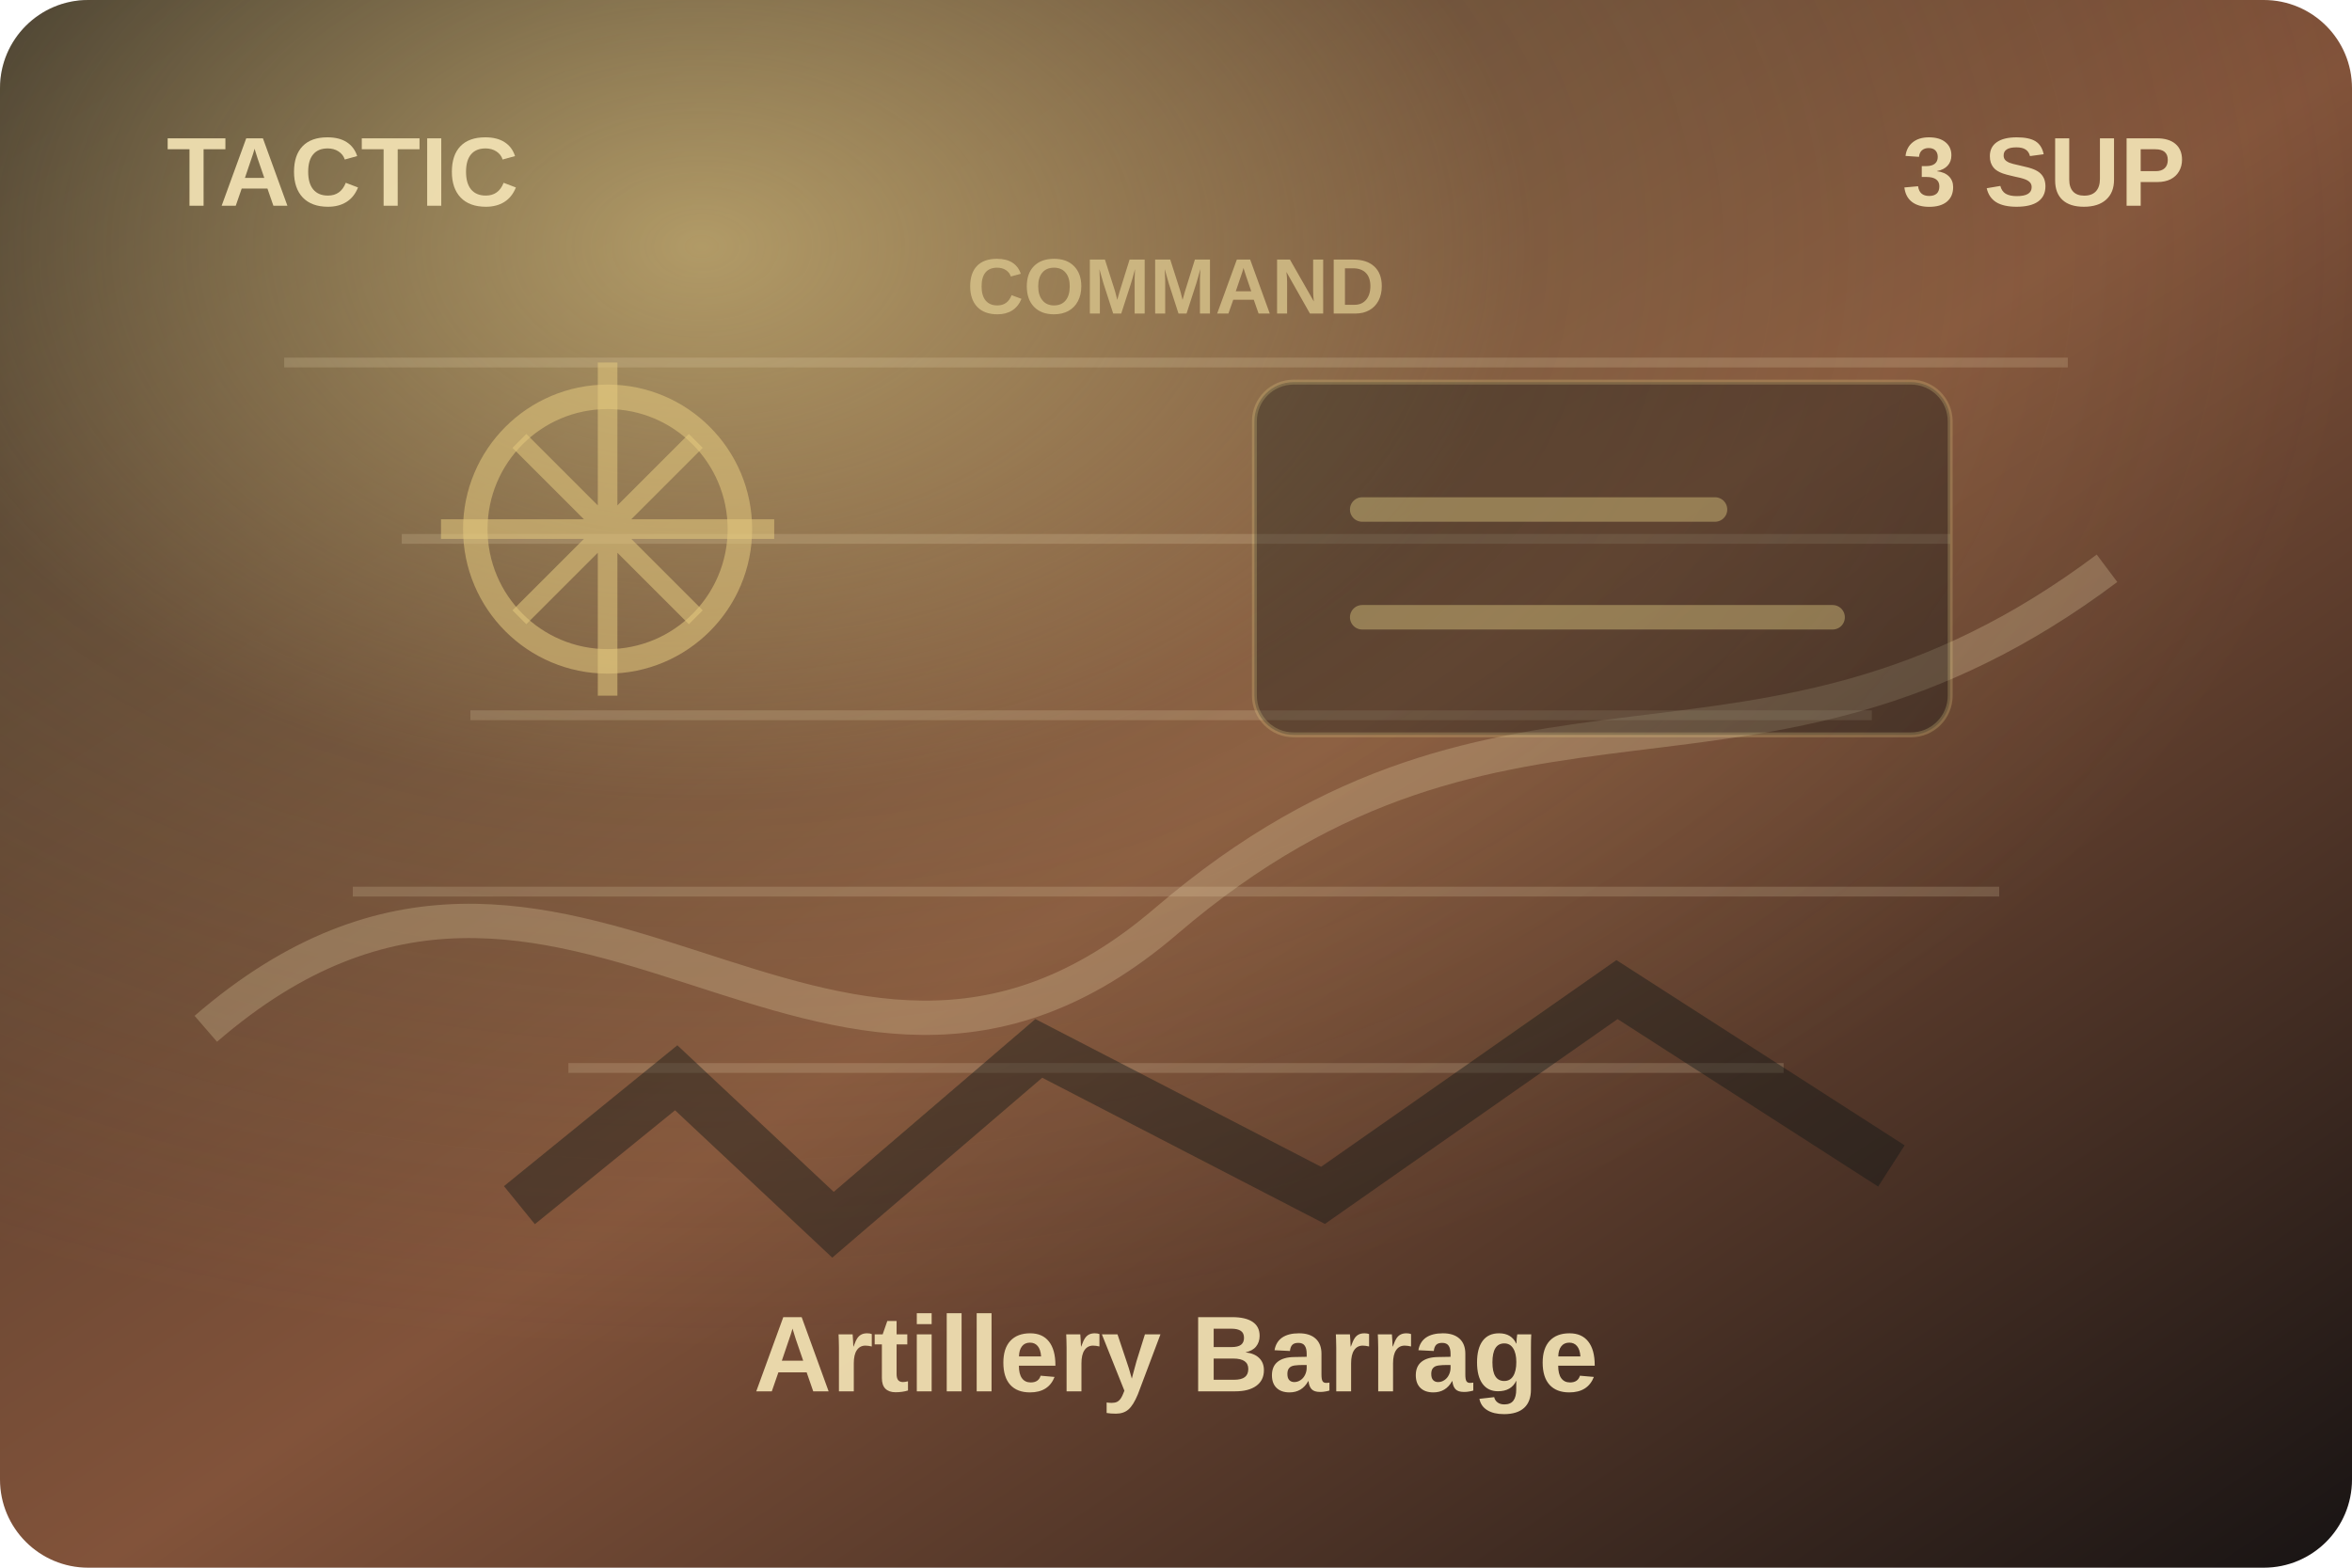
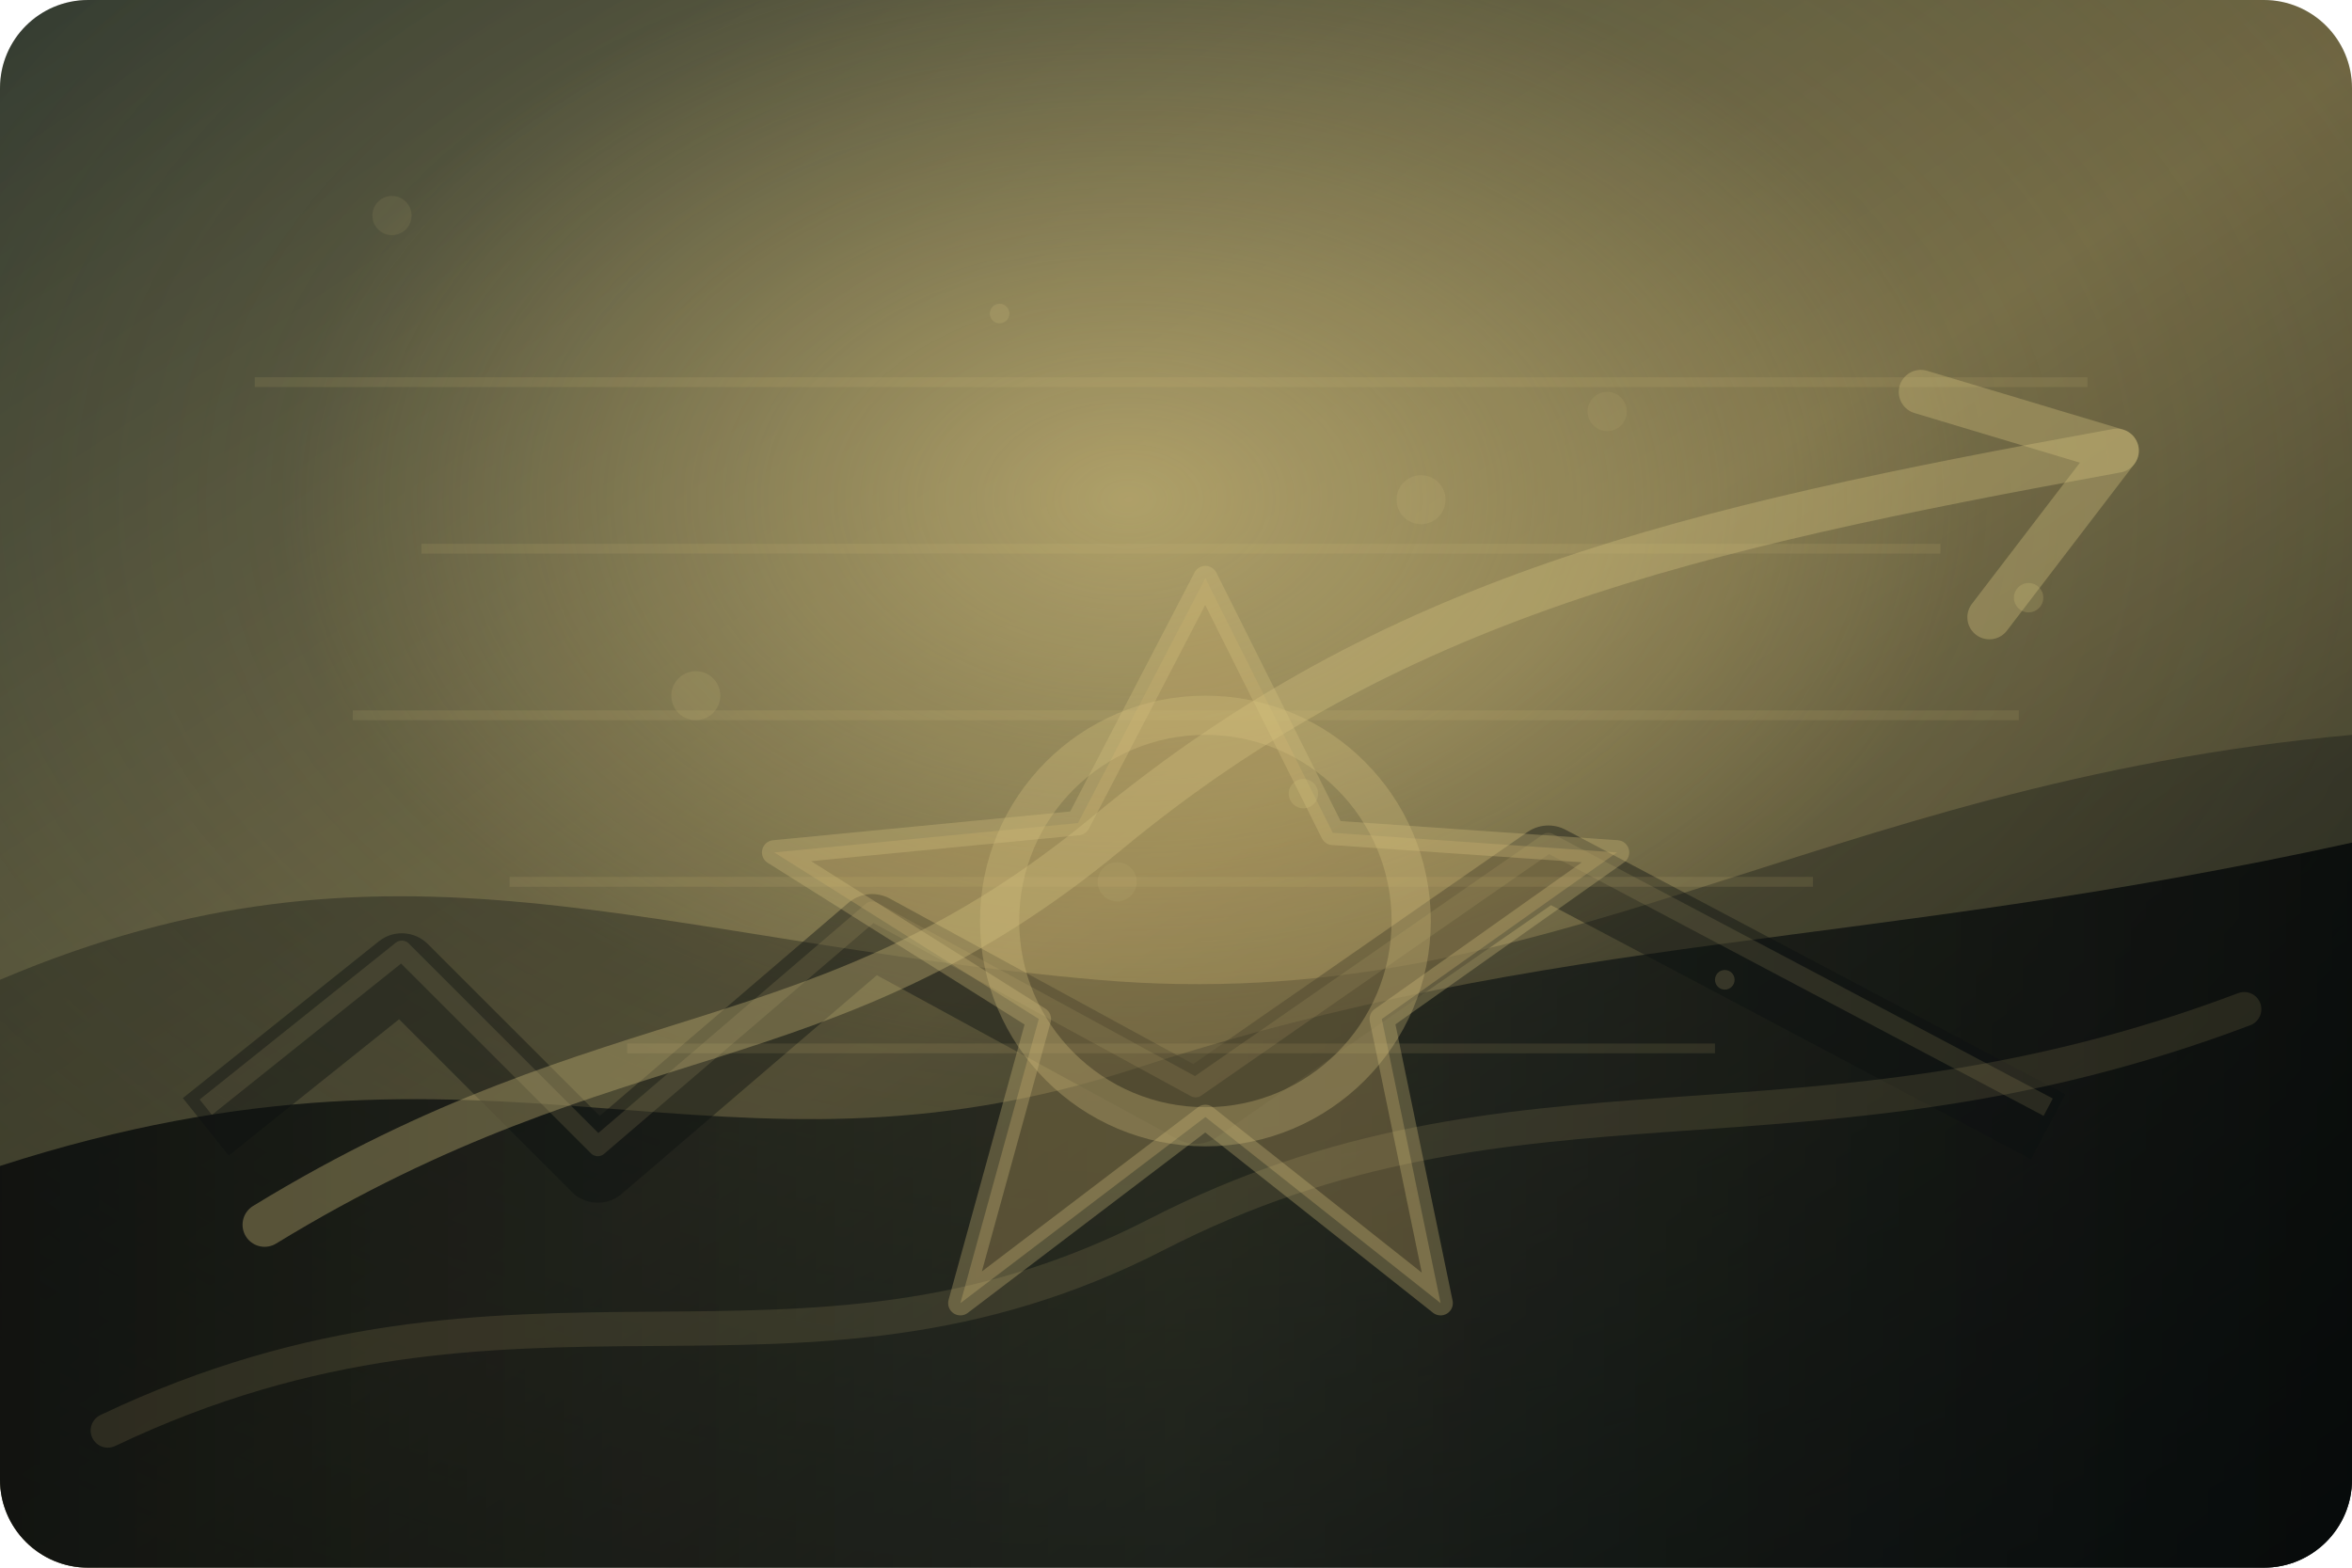
- <svg xmlns="http://www.w3.org/2000/svg" width="480" height="320" viewBox="0 0 480 320" role="img" aria-label="Artillery Barrage placeholder art">
+ <svg xmlns="http://www.w3.org/2000/svg" width="480" height="320" viewBox="0 0 480 320" role="img" aria-label="Artillery Barrage card art">
  <defs>
    <linearGradient id="bg" x1="0" x2="1" y1="0" y2="1">
-       <stop offset="0" stop-color="#302a23" />
-       <stop offset="0.52" stop-color="#82533a" />
-       <stop offset="1" stop-color="#171313" />
+       <stop offset="0" stop-color="#28332d" />
+       <stop offset="0.52" stop-color="#6f6743" />
+       <stop offset="1" stop-color="#111817" />
    </linearGradient>
-     <radialGradient id="lamp" cx="30%" cy="16%" r="70%">
-       <stop offset="0" stop-color="#ead48a" stop-opacity="0.62" />
-       <stop offset="0.5" stop-color="#ead48a" stop-opacity="0.13" />
+     <radialGradient id="lamp" cx="48%" cy="32%" r="78%">
+       <stop offset="0" stop-color="#ead48a" stop-opacity="0.68" />
+       <stop offset="0.46" stop-color="#ead48a" stop-opacity="0.16" />
      <stop offset="1" stop-color="#ead48a" stop-opacity="0" />
    </radialGradient>
+     <linearGradient id="ground" x1="0" x2="1" y1="0" y2="0">
+       <stop offset="0" stop-color="#070a0a" stop-opacity="0.82" />
+       <stop offset="0.5" stop-color="#111817" stop-opacity="0.58" />
+       <stop offset="1" stop-color="#070a0a" stop-opacity="0.88" />
+     </linearGradient>
+     <filter id="grain">
+       <feTurbulence baseFrequency="0.72" numOctaves="2" seed="18" type="fractalNoise" />
+       <feColorMatrix type="saturate" values="0" />
+       <feComponentTransfer>
+         <feFuncA type="table" tableValues="0 0.18" />
+       </feComponentTransfer>
+       <feBlend mode="overlay" in2="SourceGraphic" />
+     </filter>
+     <clipPath id="round">
+       <rect width="480" height="320" rx="18" />
+     </clipPath>
  </defs>
-   <rect width="480" height="320" rx="18" fill="url(#bg)" />
-   <rect width="480" height="320" rx="18" fill="url(#lamp)" />
-   <path d="M42 210 C116 146 168 248 238 188 S358 170 430 116" fill="none" stroke="#f0ddb0" stroke-width="7" stroke-opacity="0.26" />
-   <path d="M58 74 H422 M82 110 H398 M96 146 H382 M72 182 H408 M116 218 H364" stroke="#f8e8bd" stroke-width="2" stroke-opacity="0.18" />
-   <path d="M106 246 L138 220 L170 250 L212 214 L270 244 L330 202 L386 238" fill="none" stroke="#101617" stroke-width="10" stroke-opacity="0.42" />
-   <circle cx="124" cy="108" r="27" fill="none" stroke="#e3c87e" stroke-width="5" stroke-opacity="0.55" />
-   <path d="M124 74 V142 M90 108 H158 M106 90 L142 126 M142 90 L106 126" stroke="#e3c87e" stroke-width="4" stroke-opacity="0.55" />
-   <rect x="256" y="78" width="142" height="72" rx="8" fill="#0b1112" fill-opacity="0.34" stroke="#ead48a" stroke-opacity="0.24" />
-   <path d="M278 126 H374 M278 104 H350" stroke="#ead48a" stroke-width="5" stroke-linecap="round" stroke-opacity="0.4" />
-   <text x="240" y="284" text-anchor="middle" font-family="Arial, sans-serif" font-size="22" font-weight="700" fill="#f3e3b4" opacity="0.92">Artillery Barrage</text>
-   <text x="34" y="42" font-family="Arial, sans-serif" font-size="20" font-weight="700" fill="#f3e3b4" opacity="0.92">TACTIC</text>
-   <text x="446" y="42" text-anchor="end" font-family="Arial, sans-serif" font-size="20" font-weight="700" fill="#f3e3b4" opacity="0.92">3 SUP</text>
-   <text x="240" y="64" text-anchor="middle" font-family="Arial, sans-serif" font-size="16" font-weight="700" fill="#d7c28a" opacity="0.82">COMMAND</text>
+   <g clip-path="url(#round)">
+     <rect width="480" height="320" fill="url(#bg)" />
+     <rect width="480" height="320" fill="url(#lamp)" />
+     <path d="M0 200 C80 166 132 192 224 200 S370 160 480 150 V320 H0 Z" fill="#0d1112" opacity="0.34" />
+     <path d="M0 238 C102 205 146 246 232 218 S380 194 480 172 V320 H0 Z" fill="url(#ground)" />
+     <path d="M42 230 L82 198 L122 238 L178 190 L244 226 L316 176 L418 230" fill="none" stroke="#0d1112" stroke-width="15" stroke-linejoin="round" stroke-opacity="0.42" />
+     <path d="M42 226 L82 194 L122 234 L178 186 L244 222 L316 172 L418 226" fill="none" stroke="#ead48a" stroke-width="4" stroke-linejoin="round" stroke-opacity="0.14" />
+     <path d="M52 78 H426 M86 112 H396 M72 146 H412 M104 180 H370 M128 214 H350" stroke="#ead48a" stroke-width="2" stroke-opacity="0.12" />
+     <g fill="#0d1112" stroke="#ead48a" stroke-opacity="0.3" stroke-width="5" stroke-linecap="round" stroke-linejoin="round">
+       <path d="M246 118 L272 170 L330 174 L282 208 L294 266 L246 228 L196 266 L212 208 L158 174 L220 168 Z" fill="#d5b76f" fill-opacity="0.32" />
+       <path d="M54 250 C126 206 168 218 226 170 S344 108 432 92" fill="none" stroke-width="9" stroke-opacity="0.34" />
+       <path d="M392 80 L432 92 L406 126" fill="none" stroke-width="9" stroke-opacity="0.34" />
+       <circle cx="246" cy="188" r="42" fill="none" stroke-width="8" />
+     </g>
+     <circle cx="228" cy="180" r="4" fill="#ead48a" opacity="0.1" />
+     <circle cx="290" cy="102" r="5" fill="#ead48a" opacity="0.14" />
+     <circle cx="352" cy="200" r="2" fill="#ead48a" opacity="0.18" />
+     <circle cx="414" cy="122" r="3" fill="#ead48a" opacity="0.22" />
+     <circle cx="80" cy="44" r="4" fill="#ead48a" opacity="0.1" />
+     <circle cx="142" cy="142" r="5" fill="#ead48a" opacity="0.14" />
+     <circle cx="204" cy="64" r="2" fill="#ead48a" opacity="0.18" />
+     <circle cx="266" cy="162" r="3" fill="#ead48a" opacity="0.22" />
+     <circle cx="328" cy="84" r="4" fill="#ead48a" opacity="0.1" />
+     <rect width="480" height="320" fill="#000" opacity="0.08" filter="url(#grain)" />
+     <path d="M22 292 C106 252 162 290 236 252 S368 240 458 206" fill="none" stroke="#ead48a" stroke-width="7" stroke-linecap="round" stroke-opacity="0.12" />
+   </g>
</svg>
